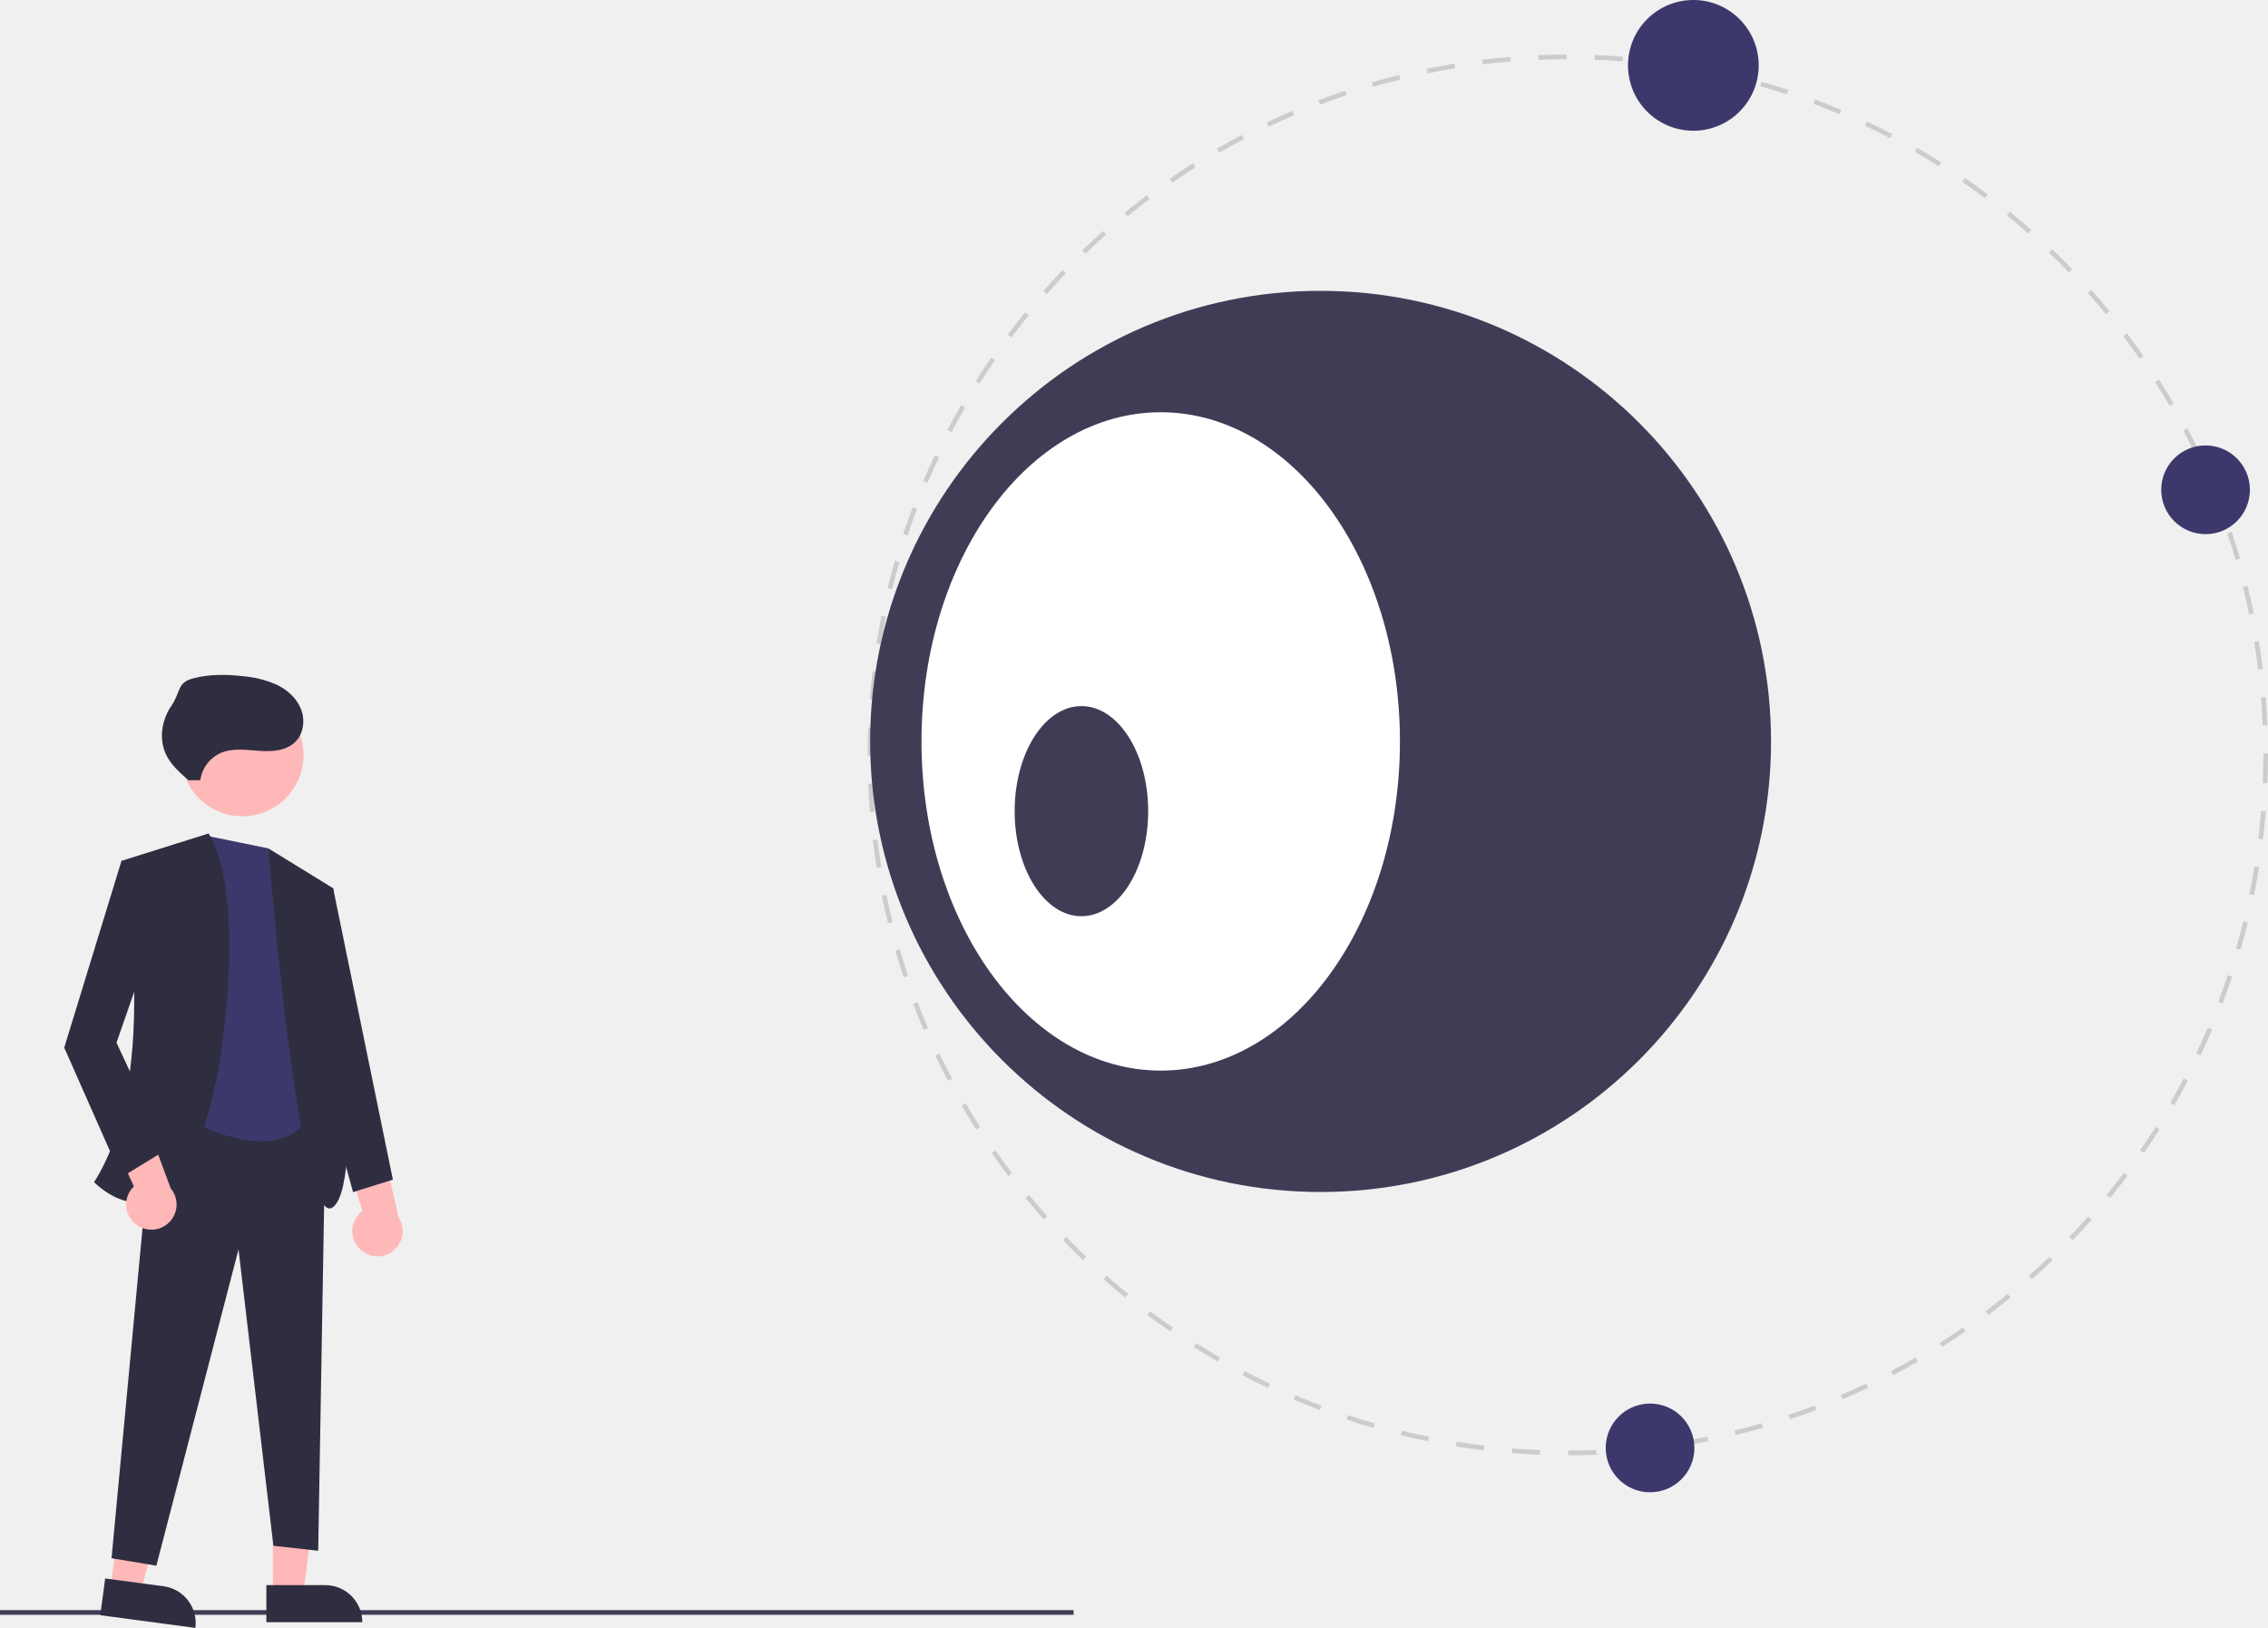
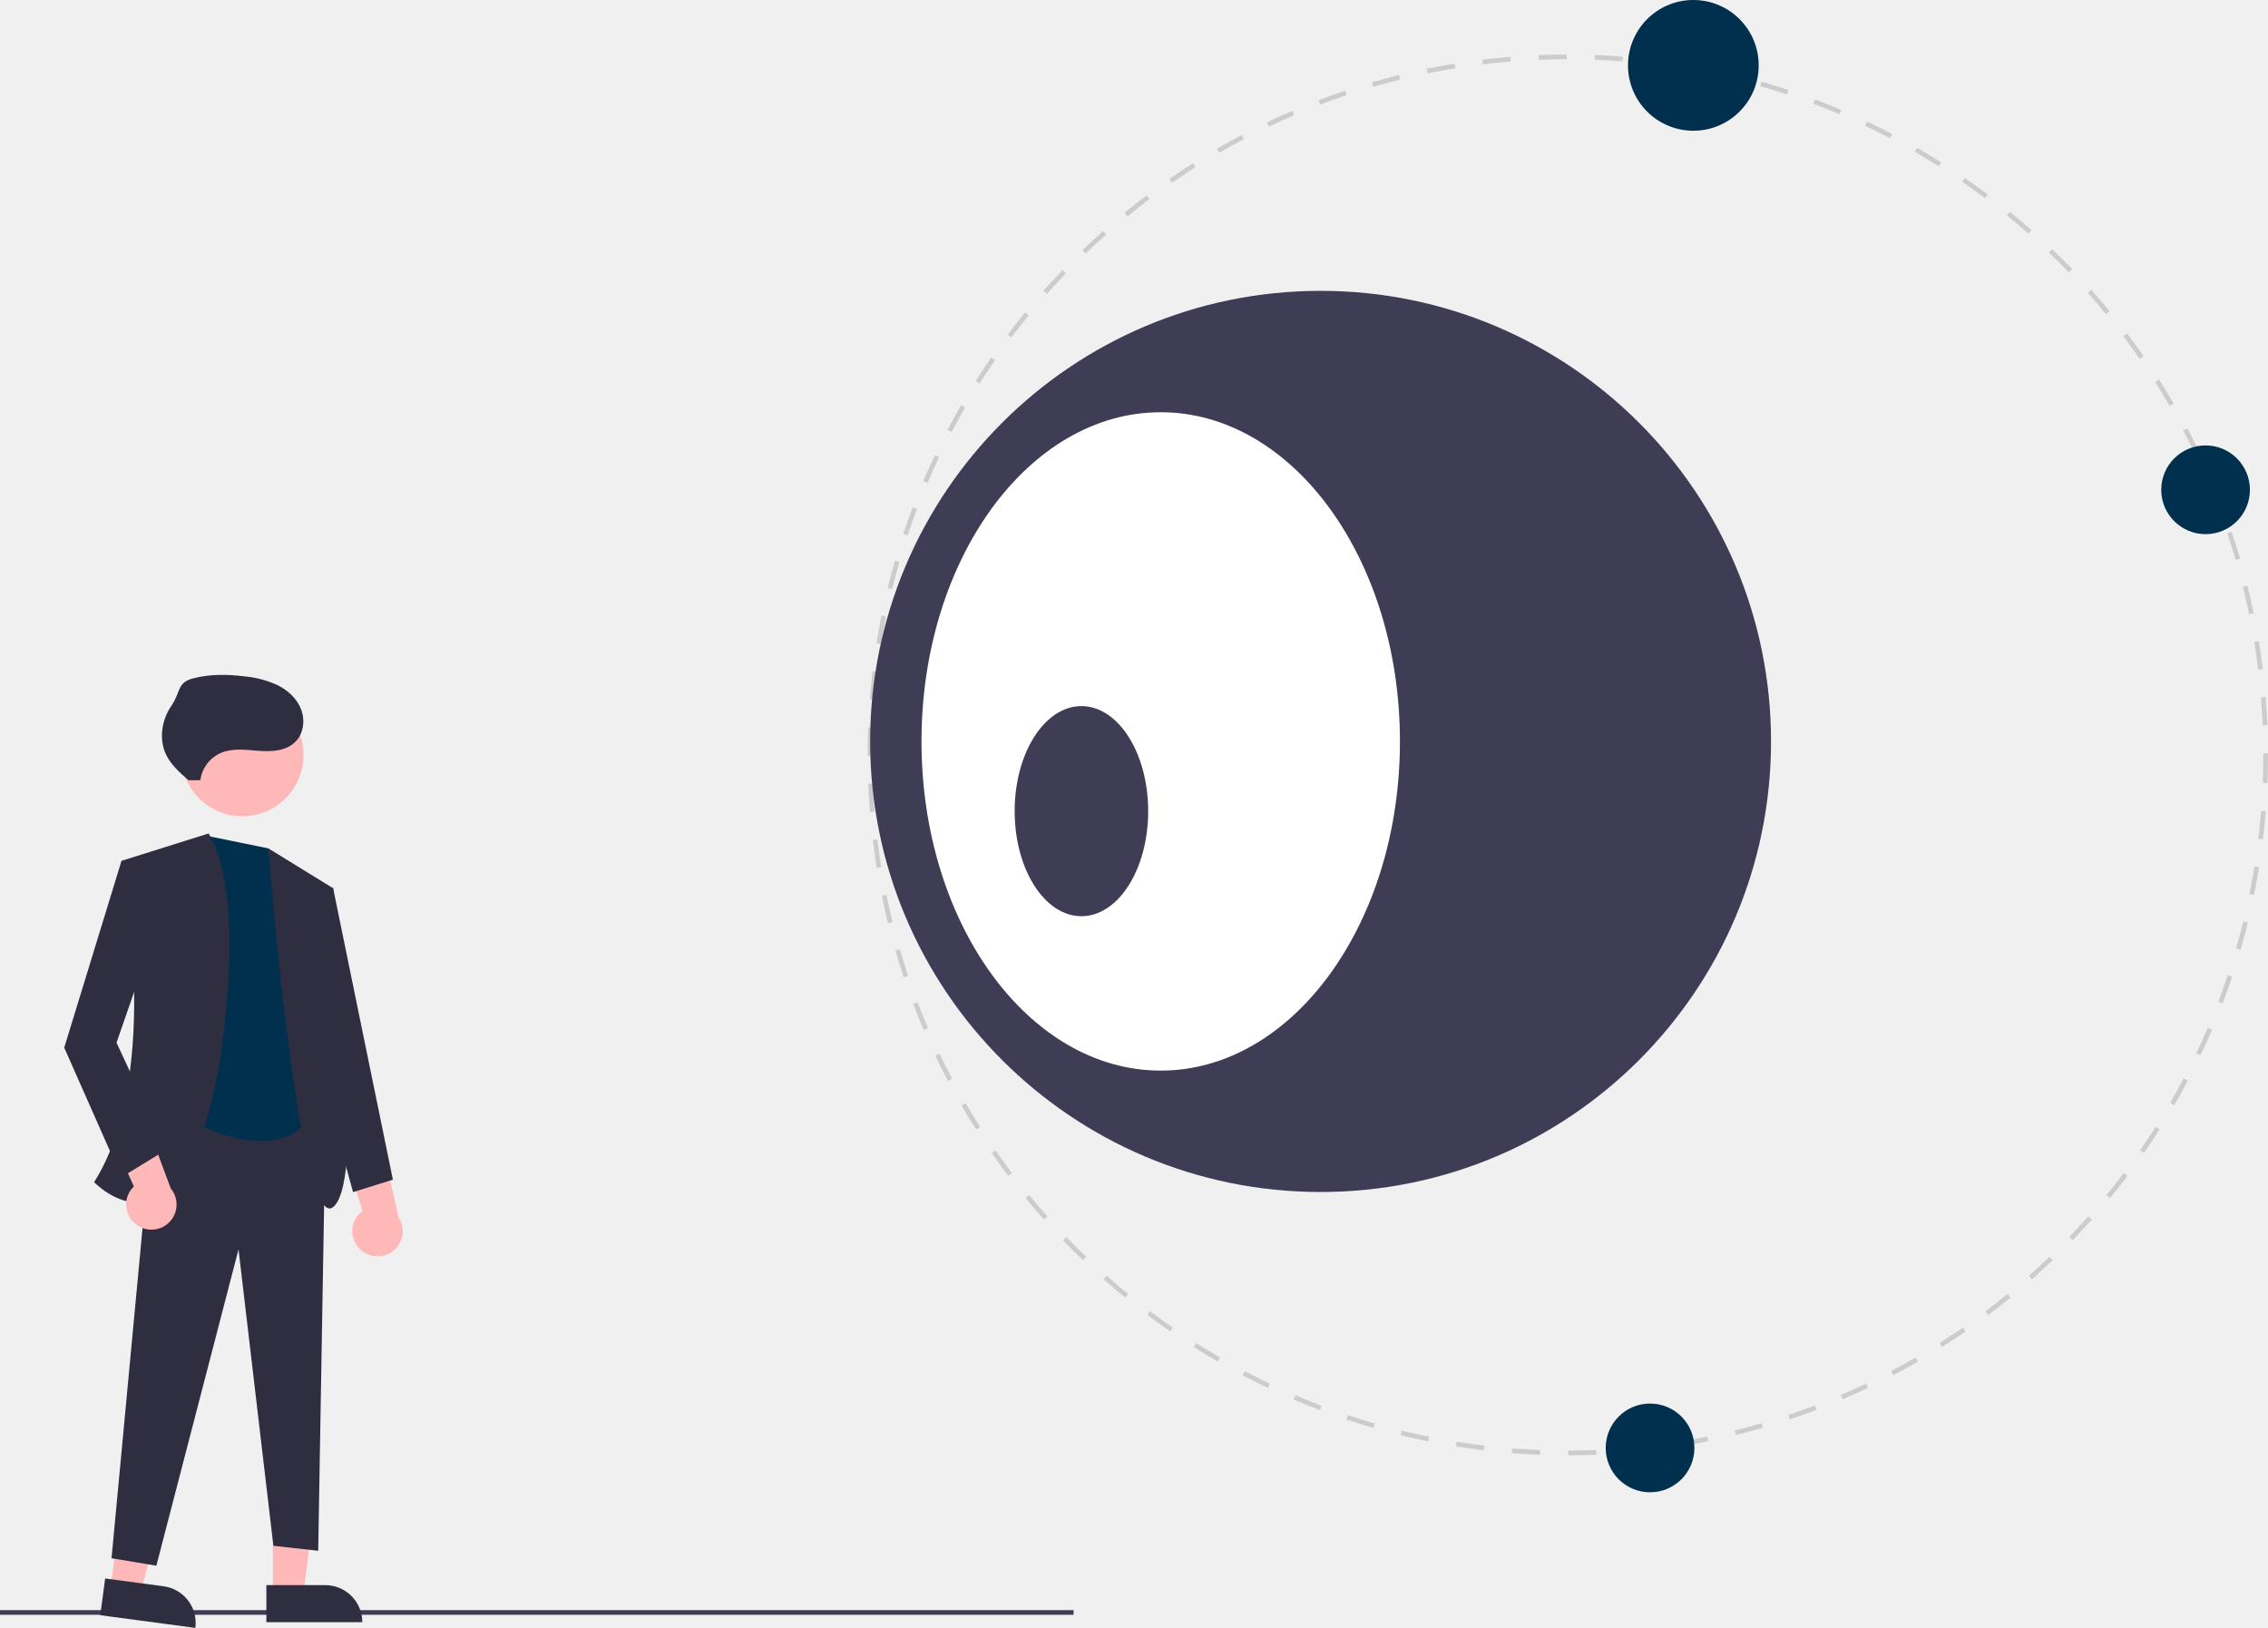
<svg xmlns="http://www.w3.org/2000/svg" id="eedf7e36-f7ba-41f3-811a-5462d78ed19b" data-name="Layer 1" width="910.888" height="653.614" viewBox="0 0 910.888 653.614">
  <rect y="646.476" width="431.182" height="1.875" fill="#3f3d56" />
  <polygon points="109.607 639.942 121.866 639.942 127.699 592.654 109.605 592.654 109.607 639.942" fill="#ffb8b8" />
  <path d="M251.536,759.631h38.531a0,0,0,0,1,0,0V774.518a0,0,0,0,1,0,0H266.423a14.887,14.887,0,0,1-14.887-14.887v0A0,0,0,0,1,251.536,759.631Z" transform="translate(397.0813 1410.944) rotate(179.9974)" fill="#2f2e41" />
  <polygon points="44.379 637.585 56.532 639.205 68.564 593.103 50.629 590.712 44.379 637.585" fill="#ffb8b8" />
  <path d="M185.642,759.439h38.531a0,0,0,0,1,0,0v14.887a0,0,0,0,1,0,0H200.528a14.887,14.887,0,0,1-14.887-14.887v0a0,0,0,0,1,0,0Z" transform="translate(162.1087 1430.927) rotate(-172.4055)" fill="#2f2e41" />
  <polygon points="61.796 444.64 130.796 447.64 127.796 622.64 109.796 620.64 95.796 501.64 62.796 628.64 44.796 625.64 61.796 444.64" fill="#2f2e41" />
-   <path d="M252.352,463.832l-24-4.903-15,109.903s44,29,58-1Z" transform="translate(-144.556 -123.1929)" fill="#3d386b" />
+   <path d="M252.352,463.832l-24-4.903-15,109.903s44,29,58-1Z" transform="translate(-144.556 -123.1929)" fill="#01304E" />
  <circle cx="97.328" cy="303.171" r="24.561" fill="#ffb8b8" />
  <path d="M228.352,457.832l-35,11s17,85-11,129c0,0,35,37,50-46C232.352,551.832,244.352,484.832,228.352,457.832Z" transform="translate(-144.556 -123.1929)" fill="#2f2e41" />
  <path d="M252.352,463.832l26,16s14,117,0,128S252.352,463.832,252.352,463.832Z" transform="translate(-144.556 -123.1929)" fill="#2f2e41" />
  <path d="M289.162,624.8a10.056,10.056,0,0,1,.968-15.389l-10.571-34.136,17.833,5.18,7.304,31.622a10.11,10.11,0,0,1-15.534,12.723Z" transform="translate(-144.556 -123.1929)" fill="#ffb8b8" />
  <path d="M199.338,614.927a10.056,10.056,0,0,1-1.01-15.386l-14.853-32.502,18.349,2.854,11.292,30.426a10.11,10.11,0,0,1-13.778,14.607Z" transform="translate(-144.556 -123.1929)" fill="#ffb8b8" />
  <polygon points="57.796 346.64 48.796 345.64 25.796 420.64 48.796 472.64 66.796 461.64 46.796 418.64 62.796 372.64 57.796 346.64" fill="#2f2e41" />
  <polygon points="128.796 355.64 133.796 356.64 157.796 473.64 141.796 478.64 122.796 409.64 128.796 355.64" fill="#2f2e41" />
  <path d="M225.007,436.449a14.063,14.063,0,0,1,8.444-11.037c4.728-1.938,10.061-1.12,15.157-.749s10.77.049,14.448-3.499c3.36-3.241,4.115-8.618,2.493-12.995s-5.296-7.775-9.469-9.866a40.791,40.791,0,0,0-13.471-3.56c-6.811-.823-13.805-.928-20.443.804s-4.927,5.444-8.817,11.095-5.055,13.35-2.09,19.536c1.985,4.139,5.541,7.273,9.004,10.286" transform="translate(-144.556 -123.1929)" fill="#2f2e41" />
  <path d="M774.394,707.498l-0-1.875c3.727-.001,7.511-.078,11.247-.227l.075,1.873C781.955,707.421,778.146,707.498,774.394,707.498Zm-11.319-.217c-3.748-.146-7.55-.371-11.301-.666l.147-1.869c3.727.295,7.504.517,11.227.663Zm33.942-.691-.149-1.869c3.72-.297,7.485-.676,11.19-1.123l.225,1.862c-3.73.45-7.52.83-11.266,1.13Zm-56.51-1.093c-3.738-.448-7.51-.976-11.213-1.57l.297-1.851c3.678.59,7.425,1.115,11.138,1.559Zm78.986-1.62-.299-1.851c3.677-.594,7.399-1.274,11.064-2.019l.373,1.836c-3.689.752-7.437,1.435-11.138,2.034Zm-101.339-1.971c-3.689-.747-7.407-1.579-11.05-2.471l.446-1.822c3.619.887,7.312,1.713,10.976,2.454Zm123.525-2.547-.449-1.82c3.63-.893,7.285-1.872,10.864-2.909l.522,1.801C849.012,697.476,845.333,698.461,841.679,699.36Zm-145.516-2.84c-3.615-1.044-7.253-2.173-10.813-3.358l.592-1.779c3.537,1.177,7.151,2.299,10.741,3.336ZM863.425,693.061l-.594-1.778c3.539-1.183,7.102-2.454,10.593-3.781l.666,1.752C870.576,690.59,866.988,691.871,863.425,693.061Zm-188.773-3.705c-3.517-1.333-7.059-2.757-10.53-4.235l.735-1.725c3.447,1.468,6.966,2.883,10.46,4.206Zm209.911-4.323-.736-1.725c3.427-1.464,6.868-3.015,10.227-4.613l.806,1.693C891.477,681.997,888.012,683.559,884.562,685.033ZM653.775,680.464c-3.405-1.617-6.819-3.323-10.147-5.072l.872-1.659c3.305,1.736,6.696,3.432,10.078,5.037Zm251.188-5.132-.873-1.659c3.302-1.737,6.609-3.564,9.829-5.426l.939,1.622c-3.242,1.876-6.572,3.714-9.895,5.463Zm-271.265-5.417c-3.267-1.888-6.53-3.864-9.698-5.871l1.003-1.584c3.147,1.994,6.388,3.956,9.633,5.833Zm290.831-5.904-1.003-1.584c3.143-1.991,6.294-4.077,9.367-6.202l1.065,1.542c-3.093,2.139-6.266,4.24-9.429,6.244ZM614.548,657.789c-3.1-2.142-6.192-4.372-9.191-6.628l1.127-1.498c2.979,2.241,6.051,4.456,9.13,6.584Zm328.586-6.64-1.128-1.498c2.972-2.235,5.948-4.569,8.845-6.936l1.186,1.452c-2.917,2.383-5.913,4.732-8.904,6.982Zm-346.693-6.98c-2.91-2.378-5.813-4.848-8.626-7.341l1.243-1.402c2.795,2.476,5.678,4.93,8.569,7.292Zm364.216-7.337-1.243-1.402c2.793-2.475,5.574-5.041,8.265-7.625l1.298,1.353c-2.709,2.601-5.508,5.183-8.32,7.675ZM579.491,629.149c-2.704-2.598-5.399-5.291-8.008-8.004l1.351-1.3c2.592,2.696,5.269,5.371,7.956,7.951Zm397.494-7.997-1.351-1.3c2.584-2.688,5.152-5.468,7.632-8.264l1.402,1.245C982.172,615.647,979.587,618.446,976.986,621.152Zm-413.182-8.323c-2.499-2.818-4.969-5.717-7.34-8.617l1.452-1.186c2.355,2.881,4.808,5.761,7.291,8.558Zm428.212-8.618-1.452-1.186c2.369-2.896,4.707-5.875,6.95-8.853L999.011,595.3C996.753,598.298,994.399,601.296,992.015,604.211Zm-442.539-8.898c-2.259-3-4.488-6.085-6.623-9.17l1.542-1.067c2.121,3.066,4.335,6.13,6.579,9.11Zm456.168-9.201-1.542-1.065c2.129-3.079,4.222-6.237,6.218-9.386l1.584,1.003C1009.895,579.834,1007.788,583.013,1005.644,586.112Zm-469.04-9.396c-2.009-3.167-3.981-6.42-5.863-9.667l1.622-.939c1.869,3.226,3.829,6.456,5.824,9.602Zm481.178-9.748-1.622-.939c1.877-3.243,3.708-6.561,5.445-9.861l1.659.873c-1.748,3.322-3.592,6.662-5.481,9.927ZM525.273,557.155c-1.747-3.316-3.45-6.715-5.063-10.102l1.693-.806c1.602,3.364,3.294,6.74,5.029,10.034Zm503.068-10.257-1.693-.806c1.605-3.376,3.164-6.832,4.632-10.274l1.725.736C1031.526,540.019,1029.957,543.499,1028.341,546.898Zm-512.781-10.138c-1.476-3.453-2.899-6.975-4.229-10.47l1.752-.666c1.321,3.47,2.734,6.97,4.2,10.399Zm521.686-10.735-1.753-.665c1.329-3.507,2.603-7.081,3.785-10.623l1.778.593C1039.867,518.897,1038.585,522.495,1037.246,526.026ZM507.52,515.628c-1.194-3.564-2.33-7.2-3.376-10.808l1.801-.522c1.04,3.583,2.168,7.195,3.354,10.735Zm536.901-11.11-1.801-.52c1.034-3.577,2.011-7.232,2.904-10.866l1.82.447C1046.445,497.237,1045.462,500.918,1044.421,504.518Zm-543.212-10.634c-.901-3.651-1.738-7.366-2.489-11.045l1.837-.375c.746,3.654,1.578,7.346,2.472,10.972Zm548.611-11.352-1.838-.373c.741-3.651,1.419-7.374,2.014-11.064l1.851.298C1051.248,475.107,1050.566,478.855,1049.82,482.532ZM496.68,471.701c-.601-3.701-1.136-7.472-1.589-11.21l1.861-.225c.45,3.713.981,7.459,1.579,11.135Zm556.743-11.523-1.862-.223c.446-3.711.822-7.476,1.117-11.19l1.869.148c-.298,3.739-.676,7.529-1.124,11.265ZM493.955,449.228c-.303-3.744-.533-7.547-.686-11.302l1.873-.076c.151,3.73.381,7.508.681,11.227Zm561.266-11.615-1.873-.074c.146-3.736.221-7.519.221-11.245l-.001-.621h1.875l.001.617c0,3.754-.075,7.562-.223,11.323ZM494.907,426.604h-1.875l0-.315c0-3.657.071-7.361.211-11.003l1.873.072c-.139,3.619-.21,7.298-.21,10.935Zm558.414-12.174c-.155-3.722-.387-7.5-.693-11.226l1.869-.153c.307,3.752.541,7.554.697,11.301ZM495.774,404.131l-1.869-.146c.295-3.754.669-7.545,1.112-11.267l1.862.222C496.439,396.637,496.067,400.403,495.774,404.131Zm555.714-12.116c-.452-3.697-.987-7.443-1.591-11.133l1.851-.303c.607,3.715,1.146,7.486,1.6,11.208ZM498.431,381.8l-1.851-.297c.594-3.712,1.272-7.461,2.016-11.142l1.837.371C499.695,374.389,499.022,378.113,498.431,381.8Zm549.426-11.978c-.752-3.663-1.588-7.353-2.484-10.969l1.82-.451c.903,3.64,1.744,7.355,2.501,11.043Zm-544.977-10.066-1.821-.445c.892-3.649,1.871-7.33,2.911-10.943l1.801.519c-1.033,3.589-2.006,7.246-2.891,10.87Zm539.566-11.762c-1.044-3.58-2.175-7.191-3.365-10.731l1.778-.597c1.197,3.564,2.337,7.199,3.387,10.804ZM509.101,338.144l-1.779-.591c1.186-3.57,2.464-7.169,3.798-10.699l1.754.663C511.549,331.023,510.279,334.598,509.101,338.144Zm526.182-11.467c-1.332-3.487-2.749-6.984-4.212-10.395l1.723-.739c1.473,3.434,2.9,6.954,4.241,10.465Zm-518.207-9.623-1.726-.734c1.473-3.463,3.039-6.945,4.652-10.348l1.694.803C520.093,310.154,518.539,313.613,517.075,317.054Zm509.366-10.993c-1.605-3.36-3.3-6.734-5.039-10.028l1.657-.876c1.752,3.316,3.459,6.713,5.074,10.097Zm-499.713-9.368-1.661-.871c1.747-3.331,3.588-6.673,5.471-9.934l1.624.937c-1.87,3.239-3.699,6.559-5.434,9.867ZM1015.959,286.212c-1.875-3.227-3.837-6.456-5.835-9.597l1.582-1.006c2.011,3.162,3.987,6.413,5.874,9.661Zm-477.969-9.023-1.585-1.002c2.011-3.18,4.114-6.361,6.25-9.455l1.542,1.065c-2.122,3.074-4.21,6.234-6.208,9.393Zm465.917-9.931c-2.126-3.064-4.344-6.127-6.589-9.102l1.496-1.13c2.261,2.995,4.493,6.078,6.633,9.163Zm-453.129-8.595-1.498-1.126c2.259-3.007,4.609-6.008,6.985-8.919l1.453,1.185c-2.36,2.892-4.695,5.873-6.94,8.86Zm439.589-9.34c-2.364-2.885-4.821-5.761-7.3-8.55l1.401-1.246c2.496,2.807,4.969,5.703,7.35,8.607ZM565.005,241.229l-1.403-1.242c2.489-2.812,5.071-5.614,7.674-8.328l1.353,1.298c-2.586,2.696-5.151,5.479-7.624,8.272Zm410.424-8.71c-2.594-2.692-5.274-5.364-7.965-7.942l1.297-1.354c2.709,2.596,5.406,5.286,8.017,7.995Zm-394.854-7.522-1.3-1.351c2.705-2.603,5.502-5.188,8.312-7.684l1.245,1.401c-2.792,2.48-5.57,5.048-8.257,7.634Zm378.613-8.039c-2.801-2.477-5.687-4.927-8.577-7.283l1.185-1.453c2.909,2.372,5.815,4.838,8.634,7.332Zm-361.801-6.89-1.188-1.45c2.909-2.382,5.902-4.734,8.896-6.992l1.129,1.497c-2.975,2.242-5.948,4.579-8.837,6.945Zm344.359-7.327c-2.991-2.245-6.065-4.457-9.136-6.575l1.064-1.543c3.092,2.132,6.187,4.359,9.199,6.619Zm-326.415-6.204-1.068-1.541c3.09-2.142,6.261-4.246,9.423-6.254l1.005,1.583c-3.142,1.995-6.291,4.084-9.36,6.212Zm307.882-6.575c-3.161-1.996-6.404-3.955-9.641-5.821l.937-1.624c3.257,1.878,6.522,3.85,9.705,5.86Zm-288.922-5.465-.941-1.622c3.241-1.88,6.569-3.721,9.889-5.473l.875,1.658c-3.299,1.74-6.604,3.569-9.823,5.437Zm269.413-5.785c-3.311-1.735-6.703-3.426-10.084-5.026l.802-1.694c3.403,1.611,6.82,3.314,10.152,5.06ZM654.144,174.025l-.807-1.693c3.38-1.612,6.843-3.178,10.292-4.655l.738,1.723c-3.425,1.467-6.865,3.023-10.223,4.624Zm229.192-4.955c-3.446-1.463-6.966-2.874-10.465-4.195l.663-1.754c3.521,1.33,7.067,2.751,10.534,4.224ZM674.765,165.194l-.668-1.752c3.508-1.337,7.094-2.622,10.66-3.818l.596,1.778c-3.541,1.188-7.103,2.464-10.588,3.792Zm187.477-4.087c-3.543-1.175-7.157-2.293-10.745-3.323l.518-1.801c3.611,1.037,7.25,2.163,10.816,3.345Zm-166.155-3.066-.524-1.8c3.605-1.049,7.284-2.039,10.934-2.942l.45,1.82c-3.626.897-7.28,1.88-10.861,2.921Zm144.539-3.142c-3.619-.883-7.313-1.704-10.979-2.442l.37-1.838c3.69.742,7.409,1.57,11.053,2.458Zm-122.709-2.257-.376-1.836c3.675-.752,7.422-1.441,11.136-2.046l.302,1.85C725.289,151.212,721.568,151.896,717.917,152.643Zm100.662-2.18c-3.687-.588-7.435-1.109-11.14-1.547l.221-1.862c3.73.442,7.503.966,11.214,1.558Zm-78.467-1.437-.227-1.861c3.729-.454,7.519-.839,11.264-1.143l.152,1.868c-3.72.303-7.485.684-11.189,1.136Zm56.134-1.209c-3.716-.29-7.494-.508-11.228-.65l.071-1.874c3.759.143,7.561.363,11.302.654Zm-33.719-.614-.077-1.873c3.748-.155,7.557-.236,11.32-.243l.003,1.875c-3.737.006-7.521.087-11.245.241Z" transform="translate(-144.556 -123.1929)" fill="#ccc" />
  <circle cx="530.383" cy="297.685" r="180.909" fill="#3f3d56" />
  <ellipse cx="466.175" cy="297.685" rx="96.079" ry="132.167" fill="#fff" />
  <ellipse cx="434.326" cy="325.685" rx="26.814" ry="42.181" fill="#3f3d56" />
-   <circle cx="885.817" cy="196.655" r="17.81" fill="#3d386b" />
-   <circle cx="680.092" cy="26.246" r="26.246" fill="#3d386b" />
-   <circle cx="662.704" cy="581.351" r="17.81" fill="#3d386b" />
+   <circle cx="885.817" cy="196.655" r="17.81" fill="#01304E" />
+   <circle cx="680.092" cy="26.246" r="26.246" fill="#01304E" />
+   <circle cx="662.704" cy="581.351" r="17.81" fill="#01304E" />
</svg>
